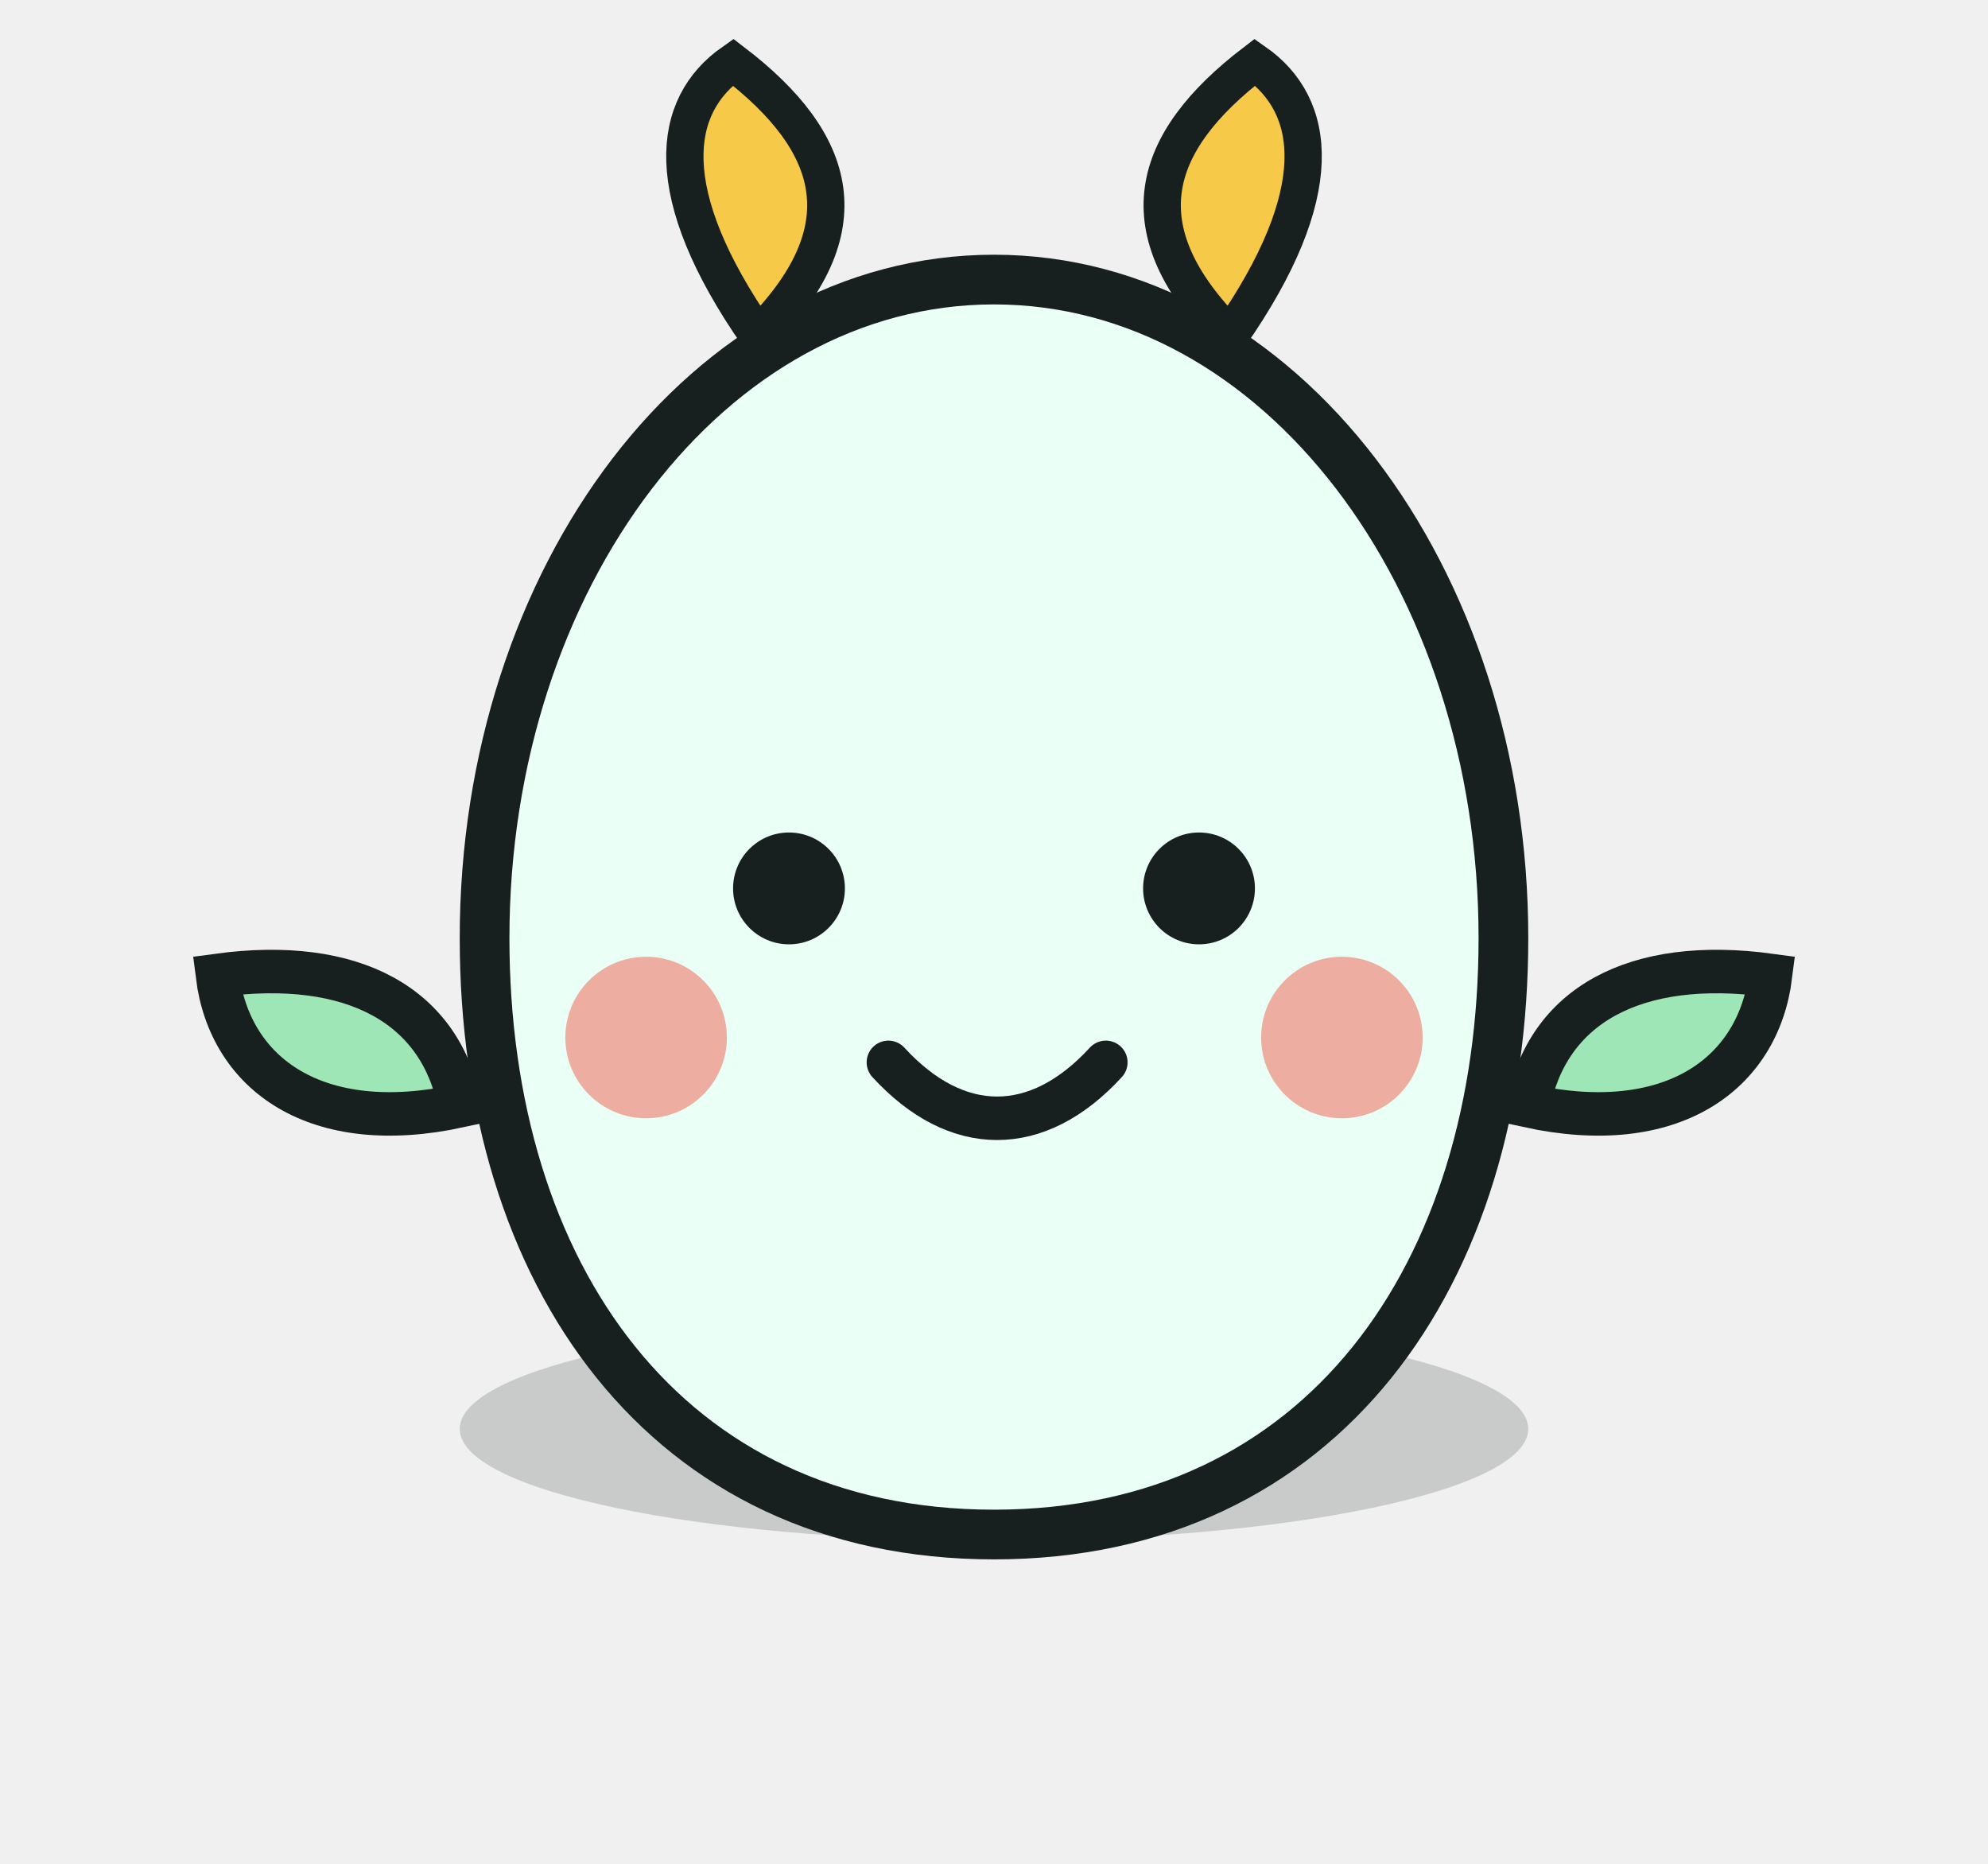
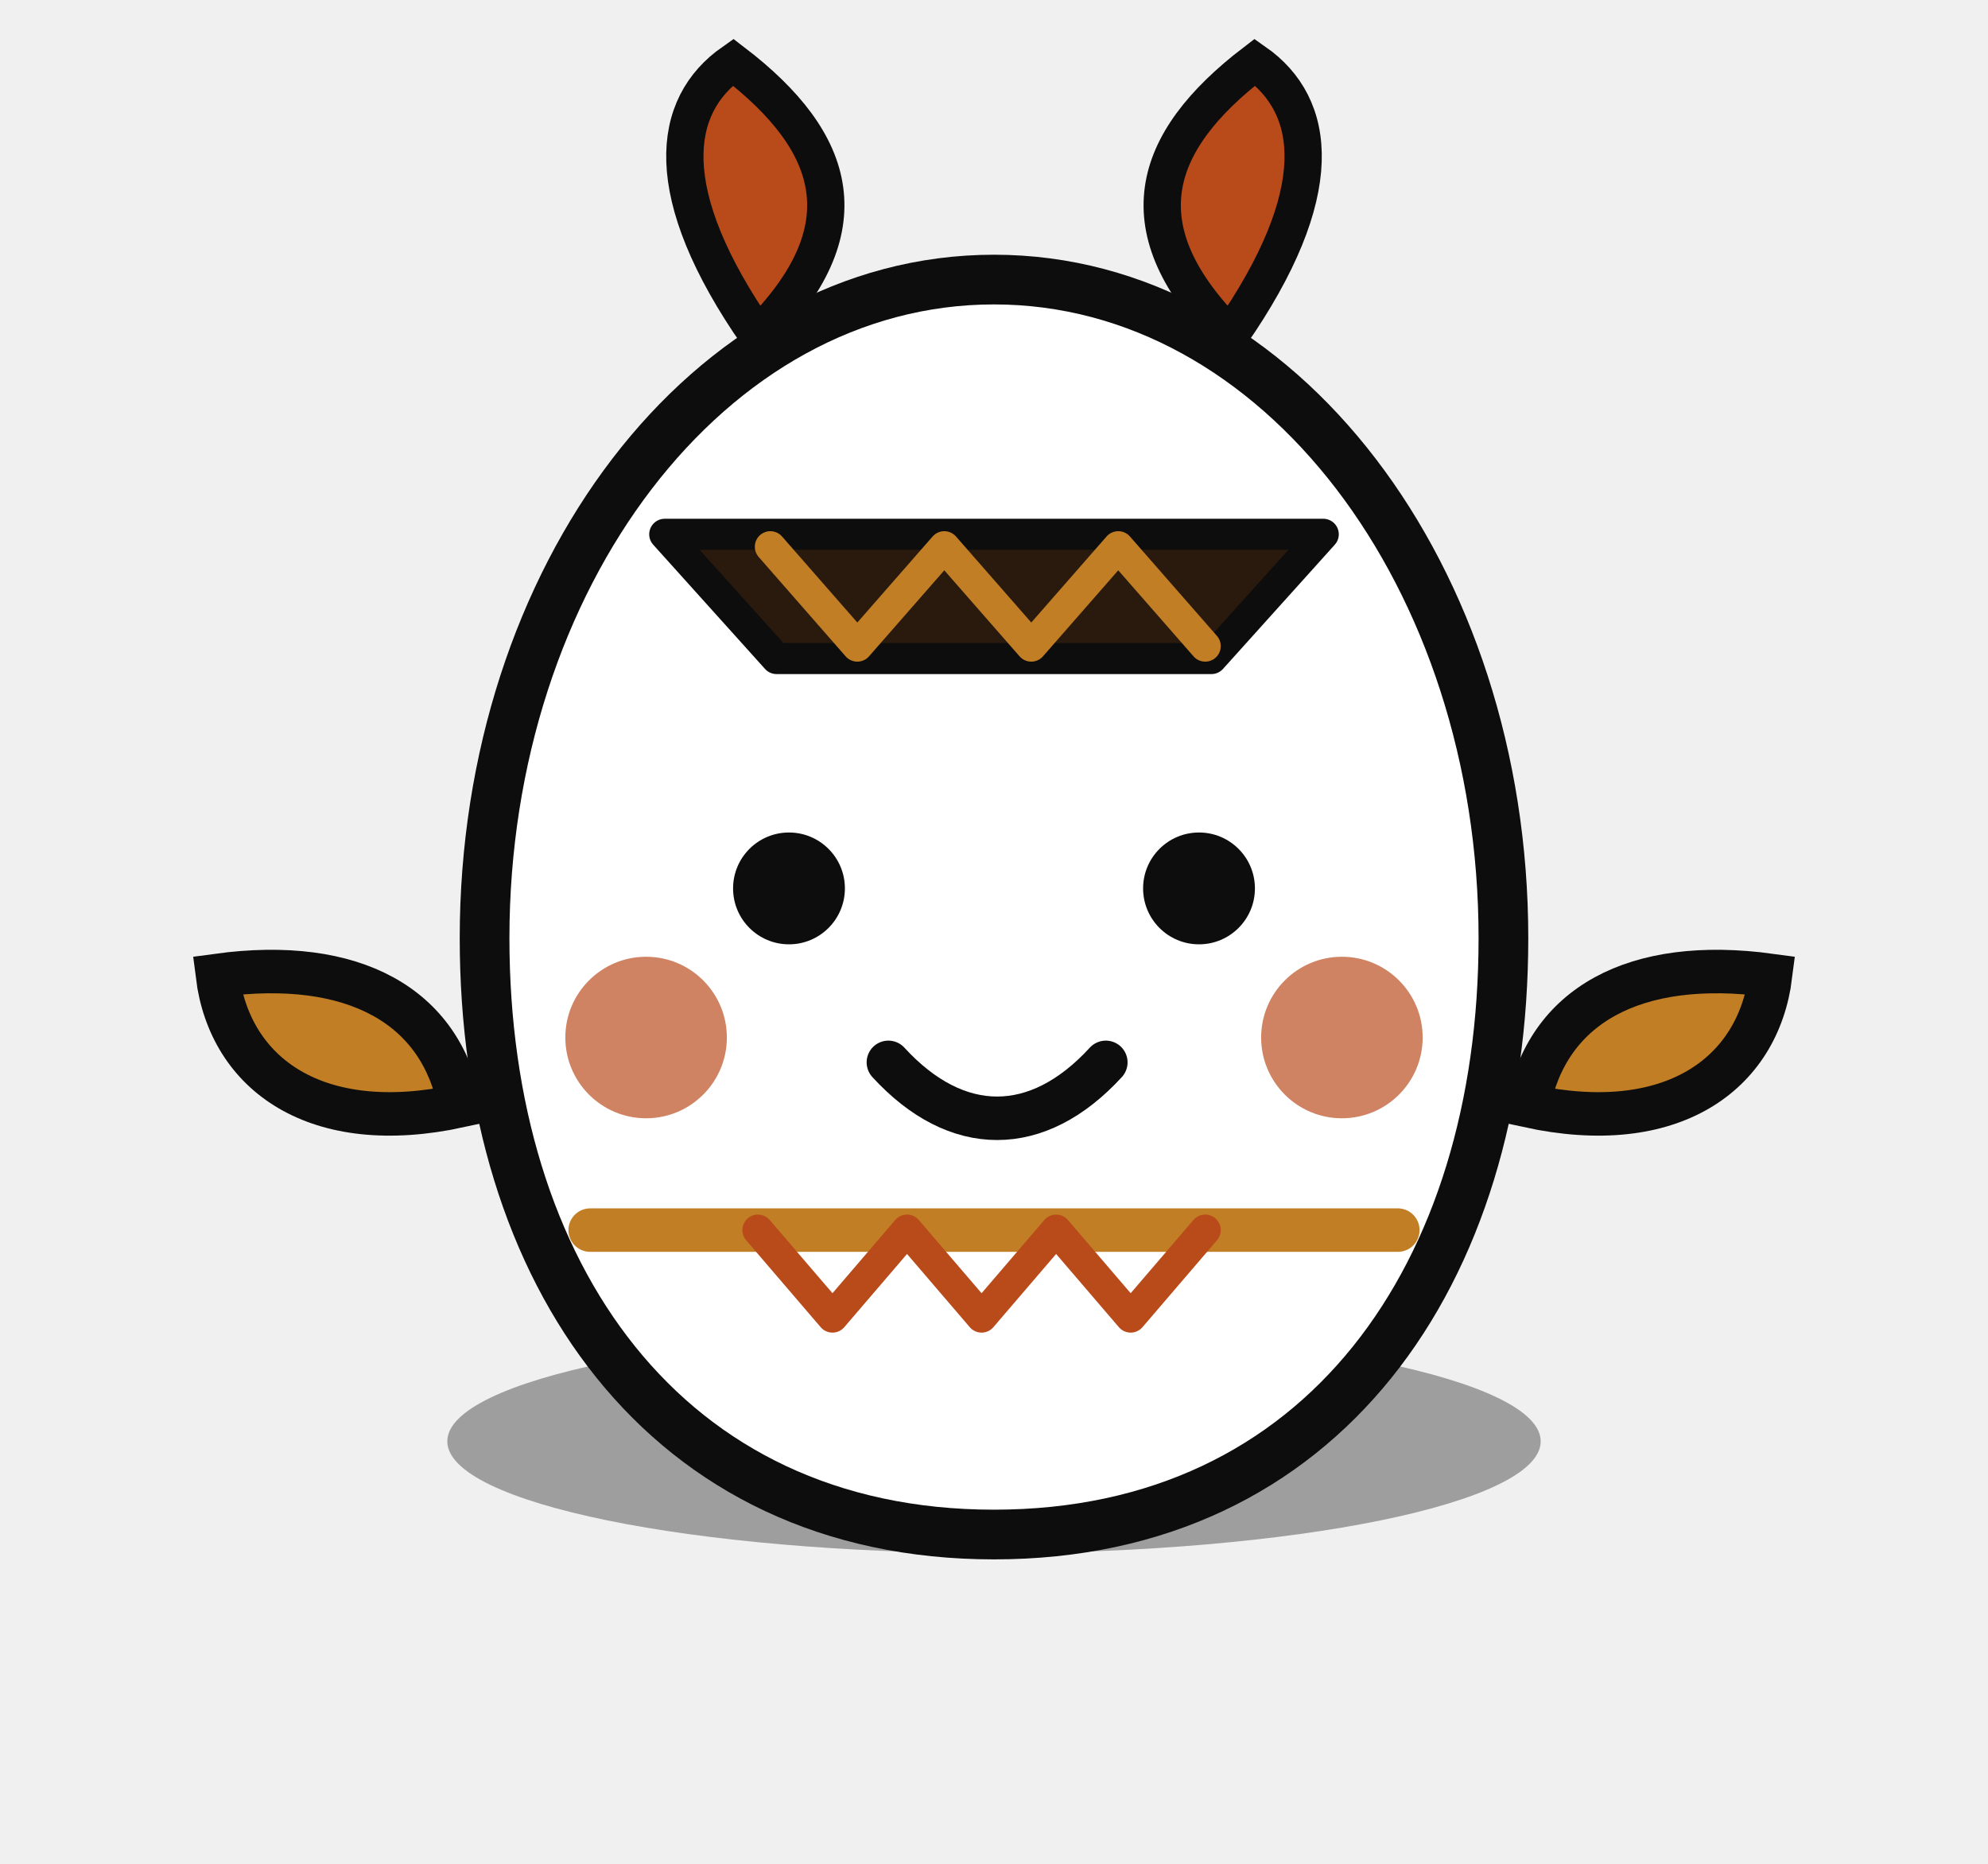
- <svg xmlns="http://www.w3.org/2000/svg" viewBox="0 0 320 300" role="img" aria-label="Happy round pet">
+ <svg xmlns="http://www.w3.org/2000/svg" viewBox="0 0 320 300" role="img" aria-label="Happy round pet with African-inspired markings">
  <rect width="320" height="300" fill="none" />
-   <ellipse cx="160" cy="230" rx="86" ry="18" fill="#17201f" opacity=".18" />
-   <path d="M78 151c0-58 36-106 82-106s82 48 82 106c0 54-29 96-82 96s-82-42-82-96z" fill="#eafff6" stroke="#17201f" stroke-width="8" />
-   <circle cx="127" cy="143" r="9" fill="#17201f" />
-   <circle cx="193" cy="143" r="9" fill="#17201f" />
-   <path d="M143 171c11 12 24 12 35 0" fill="none" stroke="#17201f" stroke-width="7" stroke-linecap="round" />
-   <circle cx="104" cy="167" r="13" fill="#ef6b5b" opacity=".55" />
-   <circle cx="216" cy="167" r="13" fill="#ef6b5b" opacity=".55" />
-   <path d="M74 178c-23 5-37-5-39-21 22-3 36 5 39 21z" fill="#9ee6b5" stroke="#17201f" stroke-width="7" />
-   <path d="M246 178c23 5 37-5 39-21-22-3-36 5-39 21z" fill="#9ee6b5" stroke="#17201f" stroke-width="7" />
-   <path d="M122 54c-16-23-14-37-4-44 17 13 21 27 4 44z" fill="#f7c948" stroke="#17201f" stroke-width="6" />
-   <path d="M198 54c16-23 14-37 4-44-17 13-21 27-4 44z" fill="#f7c948" stroke="#17201f" stroke-width="6" />
+   <ellipse cx="160" cy="232" rx="88" ry="18" fill="#000000" opacity=".34" />
+   <path d="M78 151c0-58 36-106 82-106s82 48 82 106c0 54-29 96-82 96s-82-42-82-96z" fill="#ffffff" stroke="#0d0d0d" stroke-width="8" />
+   <path d="M107 86h106l-18 20H125z" fill="#2a1a0e" stroke="#0d0d0d" stroke-width="5" stroke-linejoin="round" />
+   <path d="M124 88l14 16 14-16 14 16 14-16 14 16" fill="none" stroke="#c17e24" stroke-width="5" stroke-linecap="round" stroke-linejoin="round" />
+   <circle cx="127" cy="143" r="9" fill="#0d0d0d" />
+   <circle cx="193" cy="143" r="9" fill="#0d0d0d" />
+   <path d="M143 171c11 12 24 12 35 0" fill="none" stroke="#0d0d0d" stroke-width="7" stroke-linecap="round" />
+   <circle cx="104" cy="167" r="13" fill="#b94a1a" opacity=".68" />
+   <circle cx="216" cy="167" r="13" fill="#b94a1a" opacity=".68" />
+   <path d="M95 198h130" stroke="#c17e24" stroke-width="7" stroke-linecap="round" />
+   <path d="M122 198l12 14 12-14 12 14 12-14 12 14 12-14" fill="none" stroke="#b94a1a" stroke-width="5" stroke-linecap="round" stroke-linejoin="round" />
+   <path d="M74 178c-23 5-37-5-39-21 22-3 36 5 39 21z" fill="#c17e24" stroke="#0d0d0d" stroke-width="7" />
+   <path d="M246 178c23 5 37-5 39-21-22-3-36 5-39 21z" fill="#c17e24" stroke="#0d0d0d" stroke-width="7" />
+   <path d="M122 54c-16-23-14-37-4-44 17 13 21 27 4 44z" fill="#b94a1a" stroke="#0d0d0d" stroke-width="6" />
+   <path d="M198 54c16-23 14-37 4-44-17 13-21 27-4 44z" fill="#b94a1a" stroke="#0d0d0d" stroke-width="6" />
</svg>
